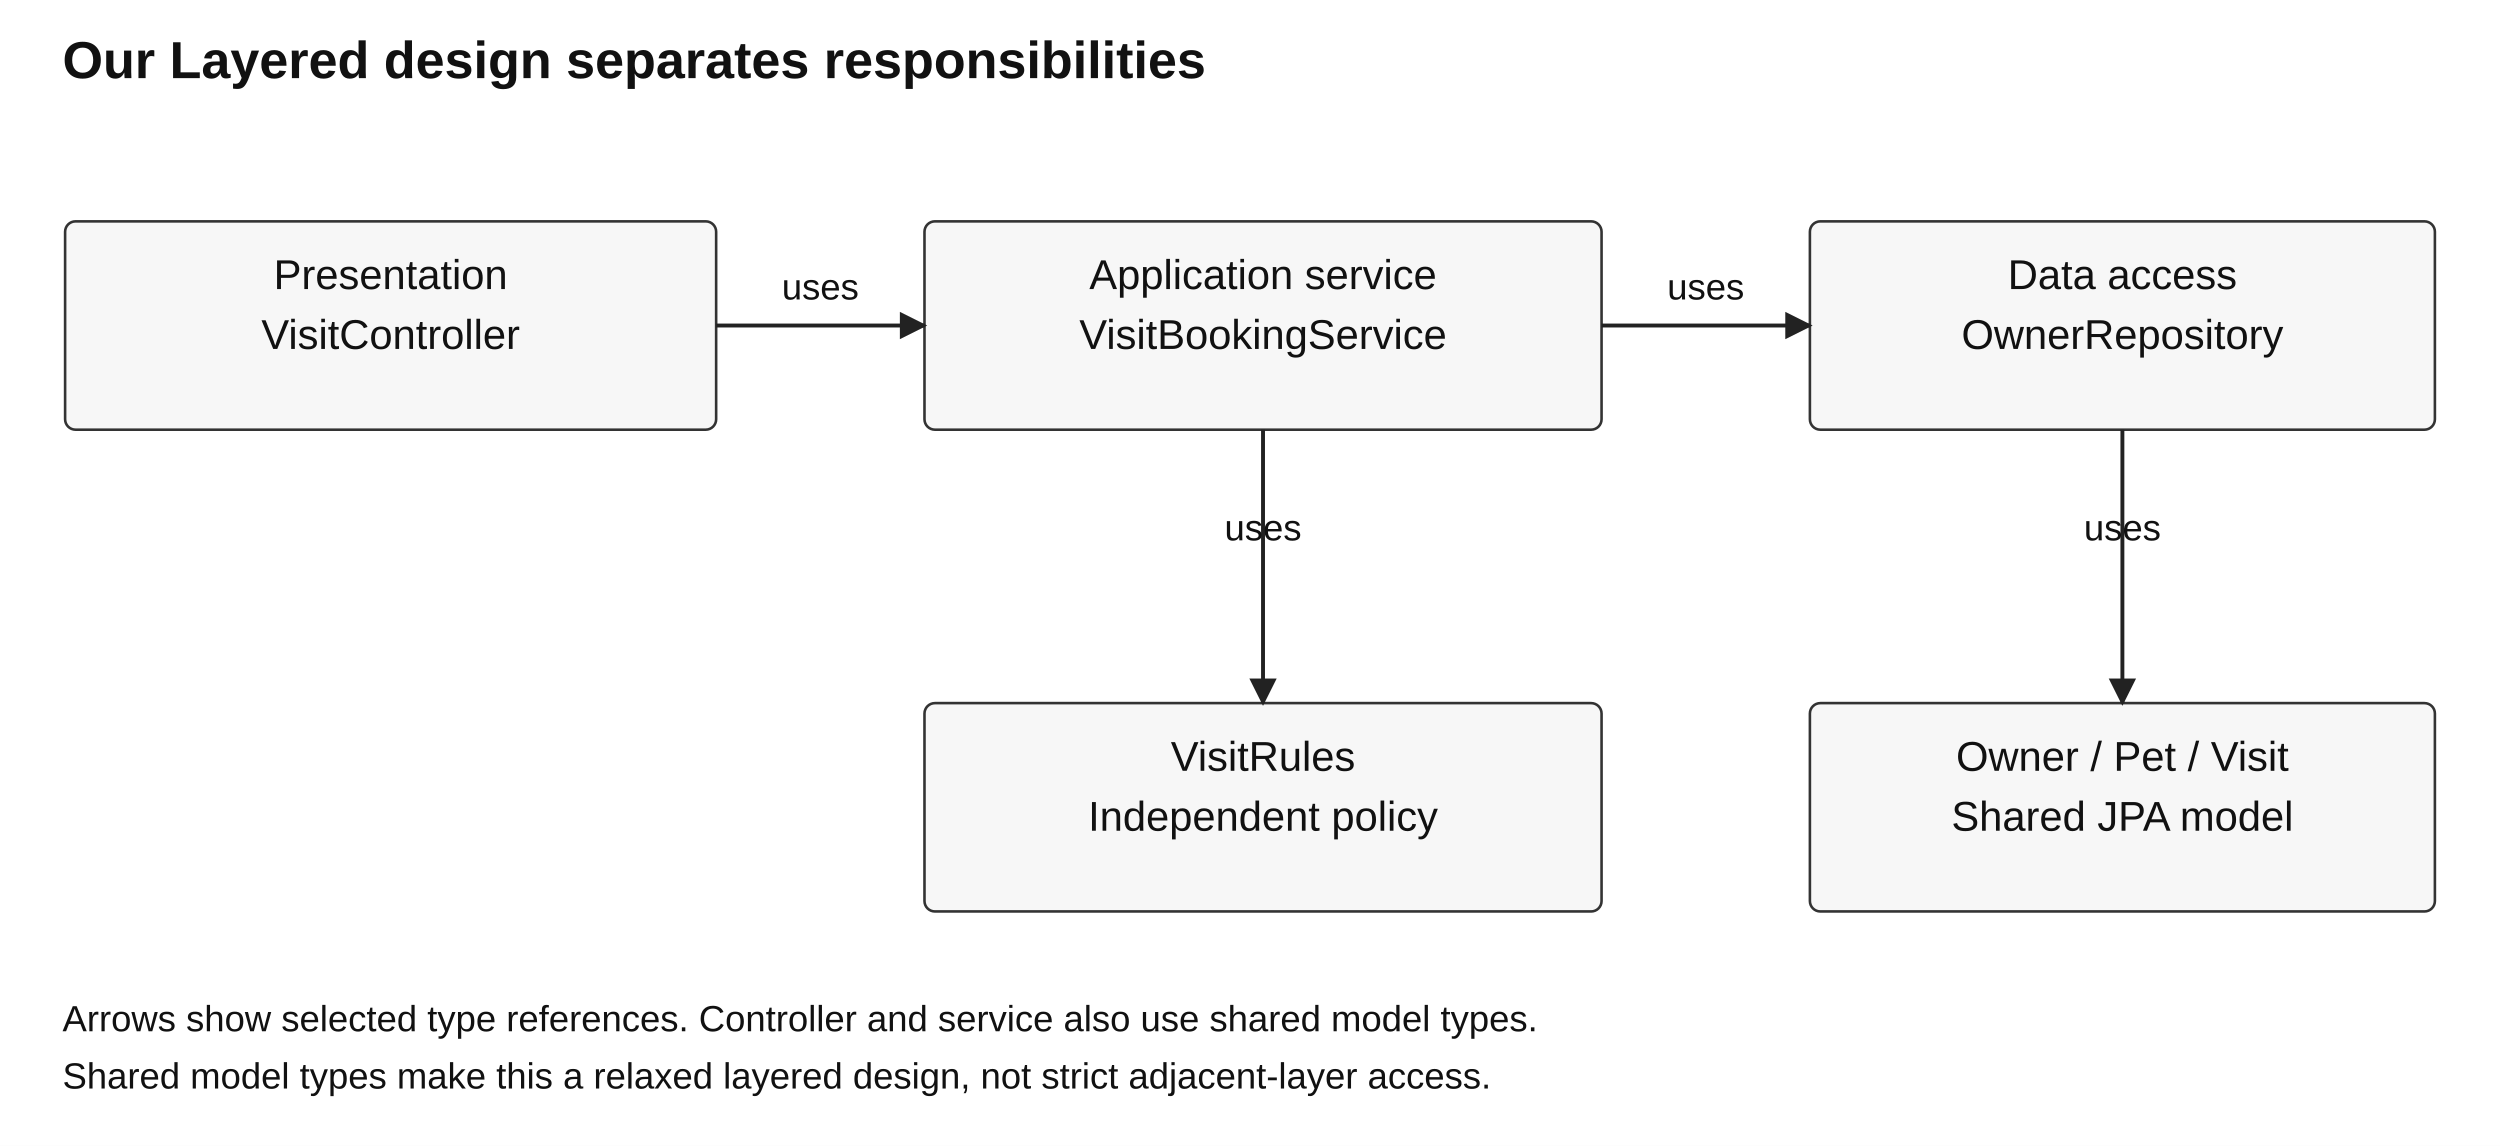
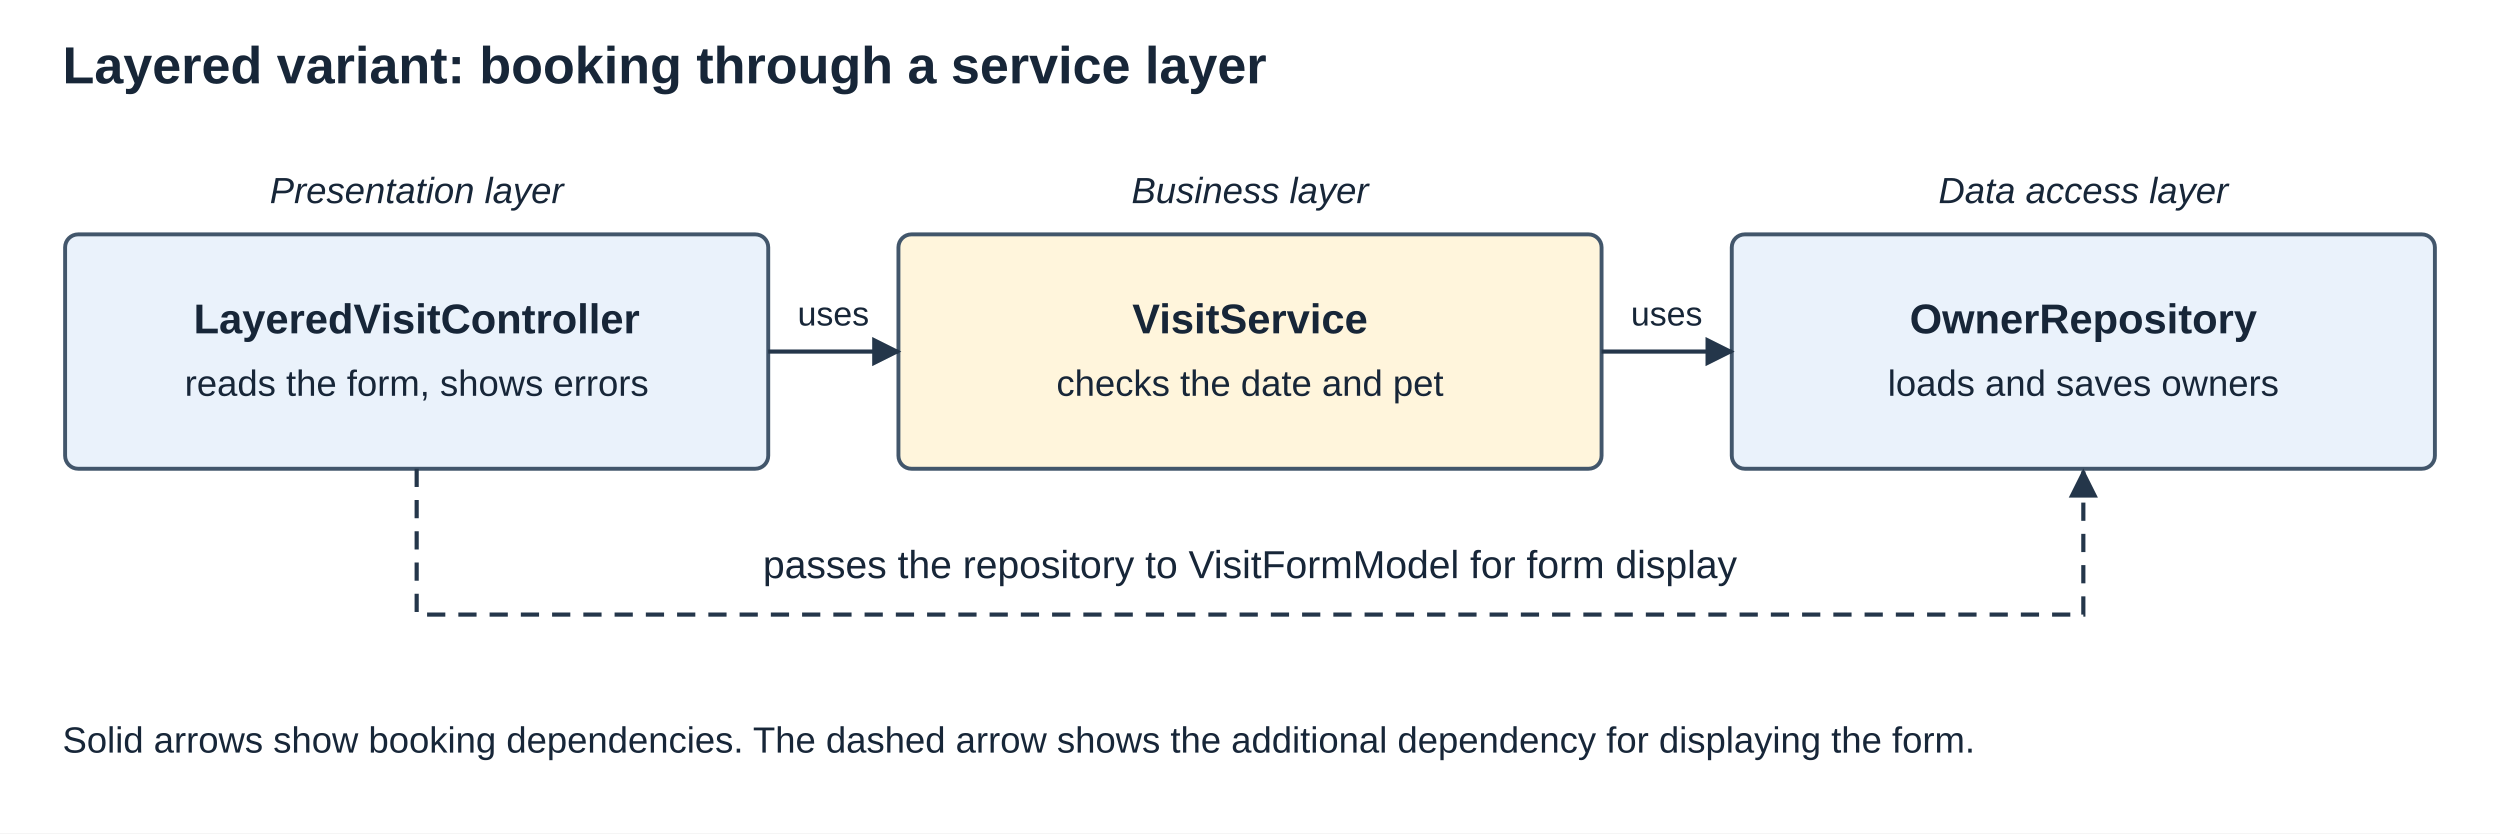
- <svg xmlns="http://www.w3.org/2000/svg" width="960" height="440" viewBox="0 0 960 440" role="img" aria-labelledby="title desc">
+ <svg xmlns="http://www.w3.org/2000/svg" width="960" height="320" viewBox="0 0 960 320" role="img" aria-labelledby="title desc">
  <defs>
    <marker id="arrow" viewBox="0 0 10 10" refX="9" refY="5" markerWidth="7" markerHeight="7" orient="auto">
-       <path d="M0 0 L10 5 L0 10 Z" fill="#222" />
+       <path d="M0 0 L10 5 L0 10 Z" fill="#24364a" />
    </marker>
  </defs>
-   <rect width="960" height="440" fill="white" />
-   <g font-family="Arial, sans-serif" font-size="16" fill="#111">
-     <text x="24" y="30" font-size="20" font-weight="bold">Our Layered design separates responsibilities</text>
-     <rect x="25" y="85" width="250" height="80" rx="4" fill="#f7f7f7" stroke="#333" />
-     <text x="150.0" y="111" text-anchor="middle">Presentation</text>
-     <text x="150.0" y="134" text-anchor="middle">VisitController</text>
-     <rect x="355" y="85" width="260" height="80" rx="4" fill="#f7f7f7" stroke="#333" />
-     <text x="485.0" y="111" text-anchor="middle">Application service</text>
-     <text x="485.0" y="134" text-anchor="middle">VisitBookingService</text>
-     <rect x="695" y="85" width="240" height="80" rx="4" fill="#f7f7f7" stroke="#333" />
-     <text x="815.0" y="111" text-anchor="middle">Data access</text>
-     <text x="815.0" y="134" text-anchor="middle">OwnerRepository</text>
-     <rect x="355" y="270" width="260" height="80" rx="4" fill="#f7f7f7" stroke="#333" />
-     <text x="485.0" y="296" text-anchor="middle">VisitRules</text>
-     <text x="485.0" y="319" text-anchor="middle">Independent policy</text>
-     <rect x="695" y="270" width="240" height="80" rx="4" fill="#f7f7f7" stroke="#333" />
-     <text x="815.0" y="296" text-anchor="middle">Owner / Pet / Visit</text>
-     <text x="815.0" y="319" text-anchor="middle">Shared JPA model</text>
-     <path d="M275 125 L355 125" fill="none" stroke="#222" stroke-width="1.5" marker-end="url(#arrow)" />
-     <text x="315.0" y="115.0" text-anchor="middle" font-size="14">uses</text>
-     <path d="M615 125 L695 125" fill="none" stroke="#222" stroke-width="1.5" marker-end="url(#arrow)" />
-     <text x="655.0" y="115.0" text-anchor="middle" font-size="14">uses</text>
-     <path d="M485 165 L485 270" fill="none" stroke="#222" stroke-width="1.5" marker-end="url(#arrow)" />
-     <text x="485.0" y="207.5" text-anchor="middle" font-size="14">uses</text>
-     <path d="M815 165 L815 270" fill="none" stroke="#222" stroke-width="1.5" marker-end="url(#arrow)" />
-     <text x="815.0" y="207.5" text-anchor="middle" font-size="14">uses</text>
-     <text x="24" y="396" font-size="14">Arrows show selected type references. Controller and service also use shared model types.</text>
-     <text x="24" y="418" font-size="14">Shared model types make this a relaxed layered design, not strict adjacent-layer access.</text>
+   <rect width="960" height="320" fill="white" />
+   <g font-family="Arial, sans-serif" fill="#172638">
+     <text x="24" y="32" font-size="20" font-weight="bold">Layered variant: booking through a service layer</text>
+     <text x="160" y="78" font-size="14" text-anchor="middle" font-style="italic">Presentation layer</text>
+     <text x="480" y="78" font-size="14" text-anchor="middle" font-style="italic">Business layer</text>
+     <text x="800" y="78" font-size="14" text-anchor="middle" font-style="italic">Data access layer</text>
+     <rect x="25" y="90" width="270" height="90" rx="5" fill="#eaf2fb" stroke="#42566b" stroke-width="1.5" />
+     <text x="160" y="128" font-size="16" text-anchor="middle" font-weight="bold">LayeredVisitController</text>
+     <text x="160" y="152" font-size="14" text-anchor="middle">reads the form, shows errors</text>
+     <rect x="345" y="90" width="270" height="90" rx="5" fill="#fff5dc" stroke="#42566b" stroke-width="1.5" />
+     <text x="480" y="128" font-size="16" text-anchor="middle" font-weight="bold">VisitService</text>
+     <text x="480" y="152" font-size="14" text-anchor="middle">checks the date and pet</text>
+     <rect x="665" y="90" width="270" height="90" rx="5" fill="#eaf2fb" stroke="#42566b" stroke-width="1.5" />
+     <text x="800" y="128" font-size="16" text-anchor="middle" font-weight="bold">OwnerRepository</text>
+     <text x="800" y="152" font-size="14" text-anchor="middle">loads and saves owners</text>
+     <g fill="none" stroke="#24364a" stroke-width="1.6" marker-end="url(#arrow)">
+       <path d="M295 135 H345" />
+       <path d="M615 135 H665" />
+       <path d="M160 180 V236 H800 V181" stroke-dasharray="7 5" />
+     </g>
+     <text x="320" y="125" font-size="13" text-anchor="middle">uses</text>
+     <text x="640" y="125" font-size="13" text-anchor="middle">uses</text>
+     <text x="480" y="222" font-size="15" text-anchor="middle">passes the repository to VisitFormModel for form display</text>
+     <text x="24" y="289" font-size="14">Solid arrows show booking dependencies. The dashed arrow shows the additional dependency for displaying the form.</text>
  </g>
</svg>
